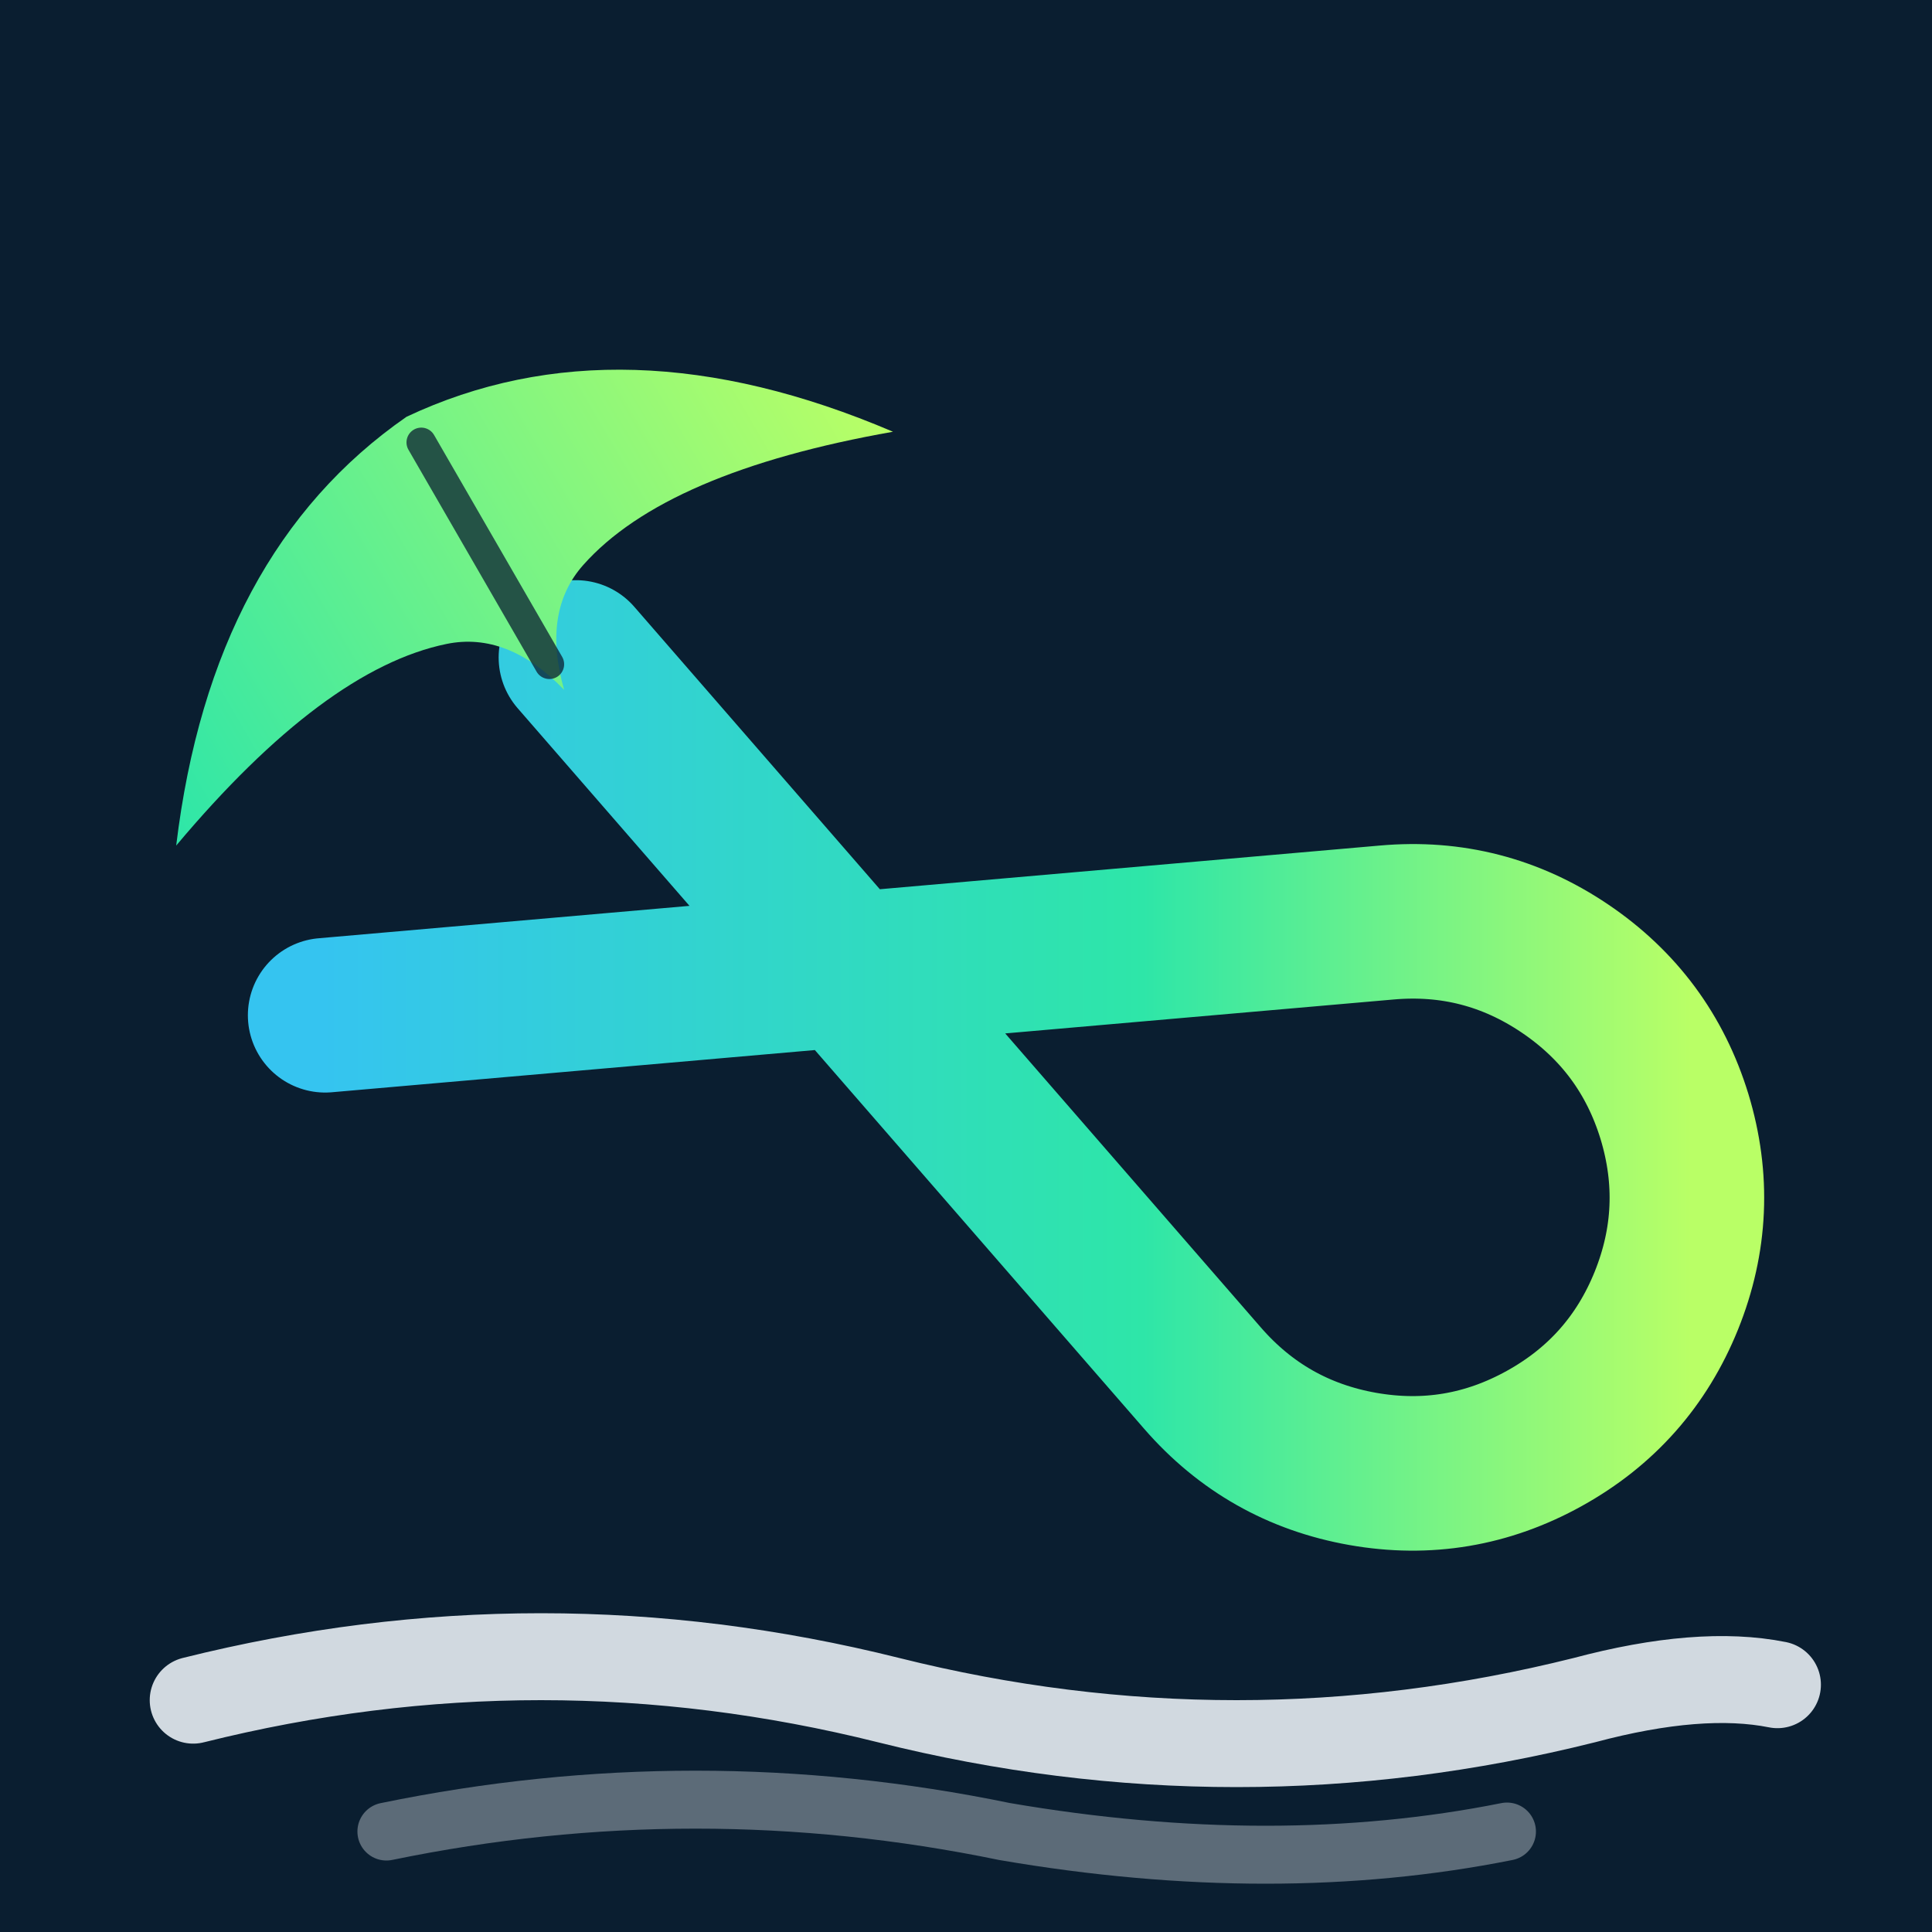
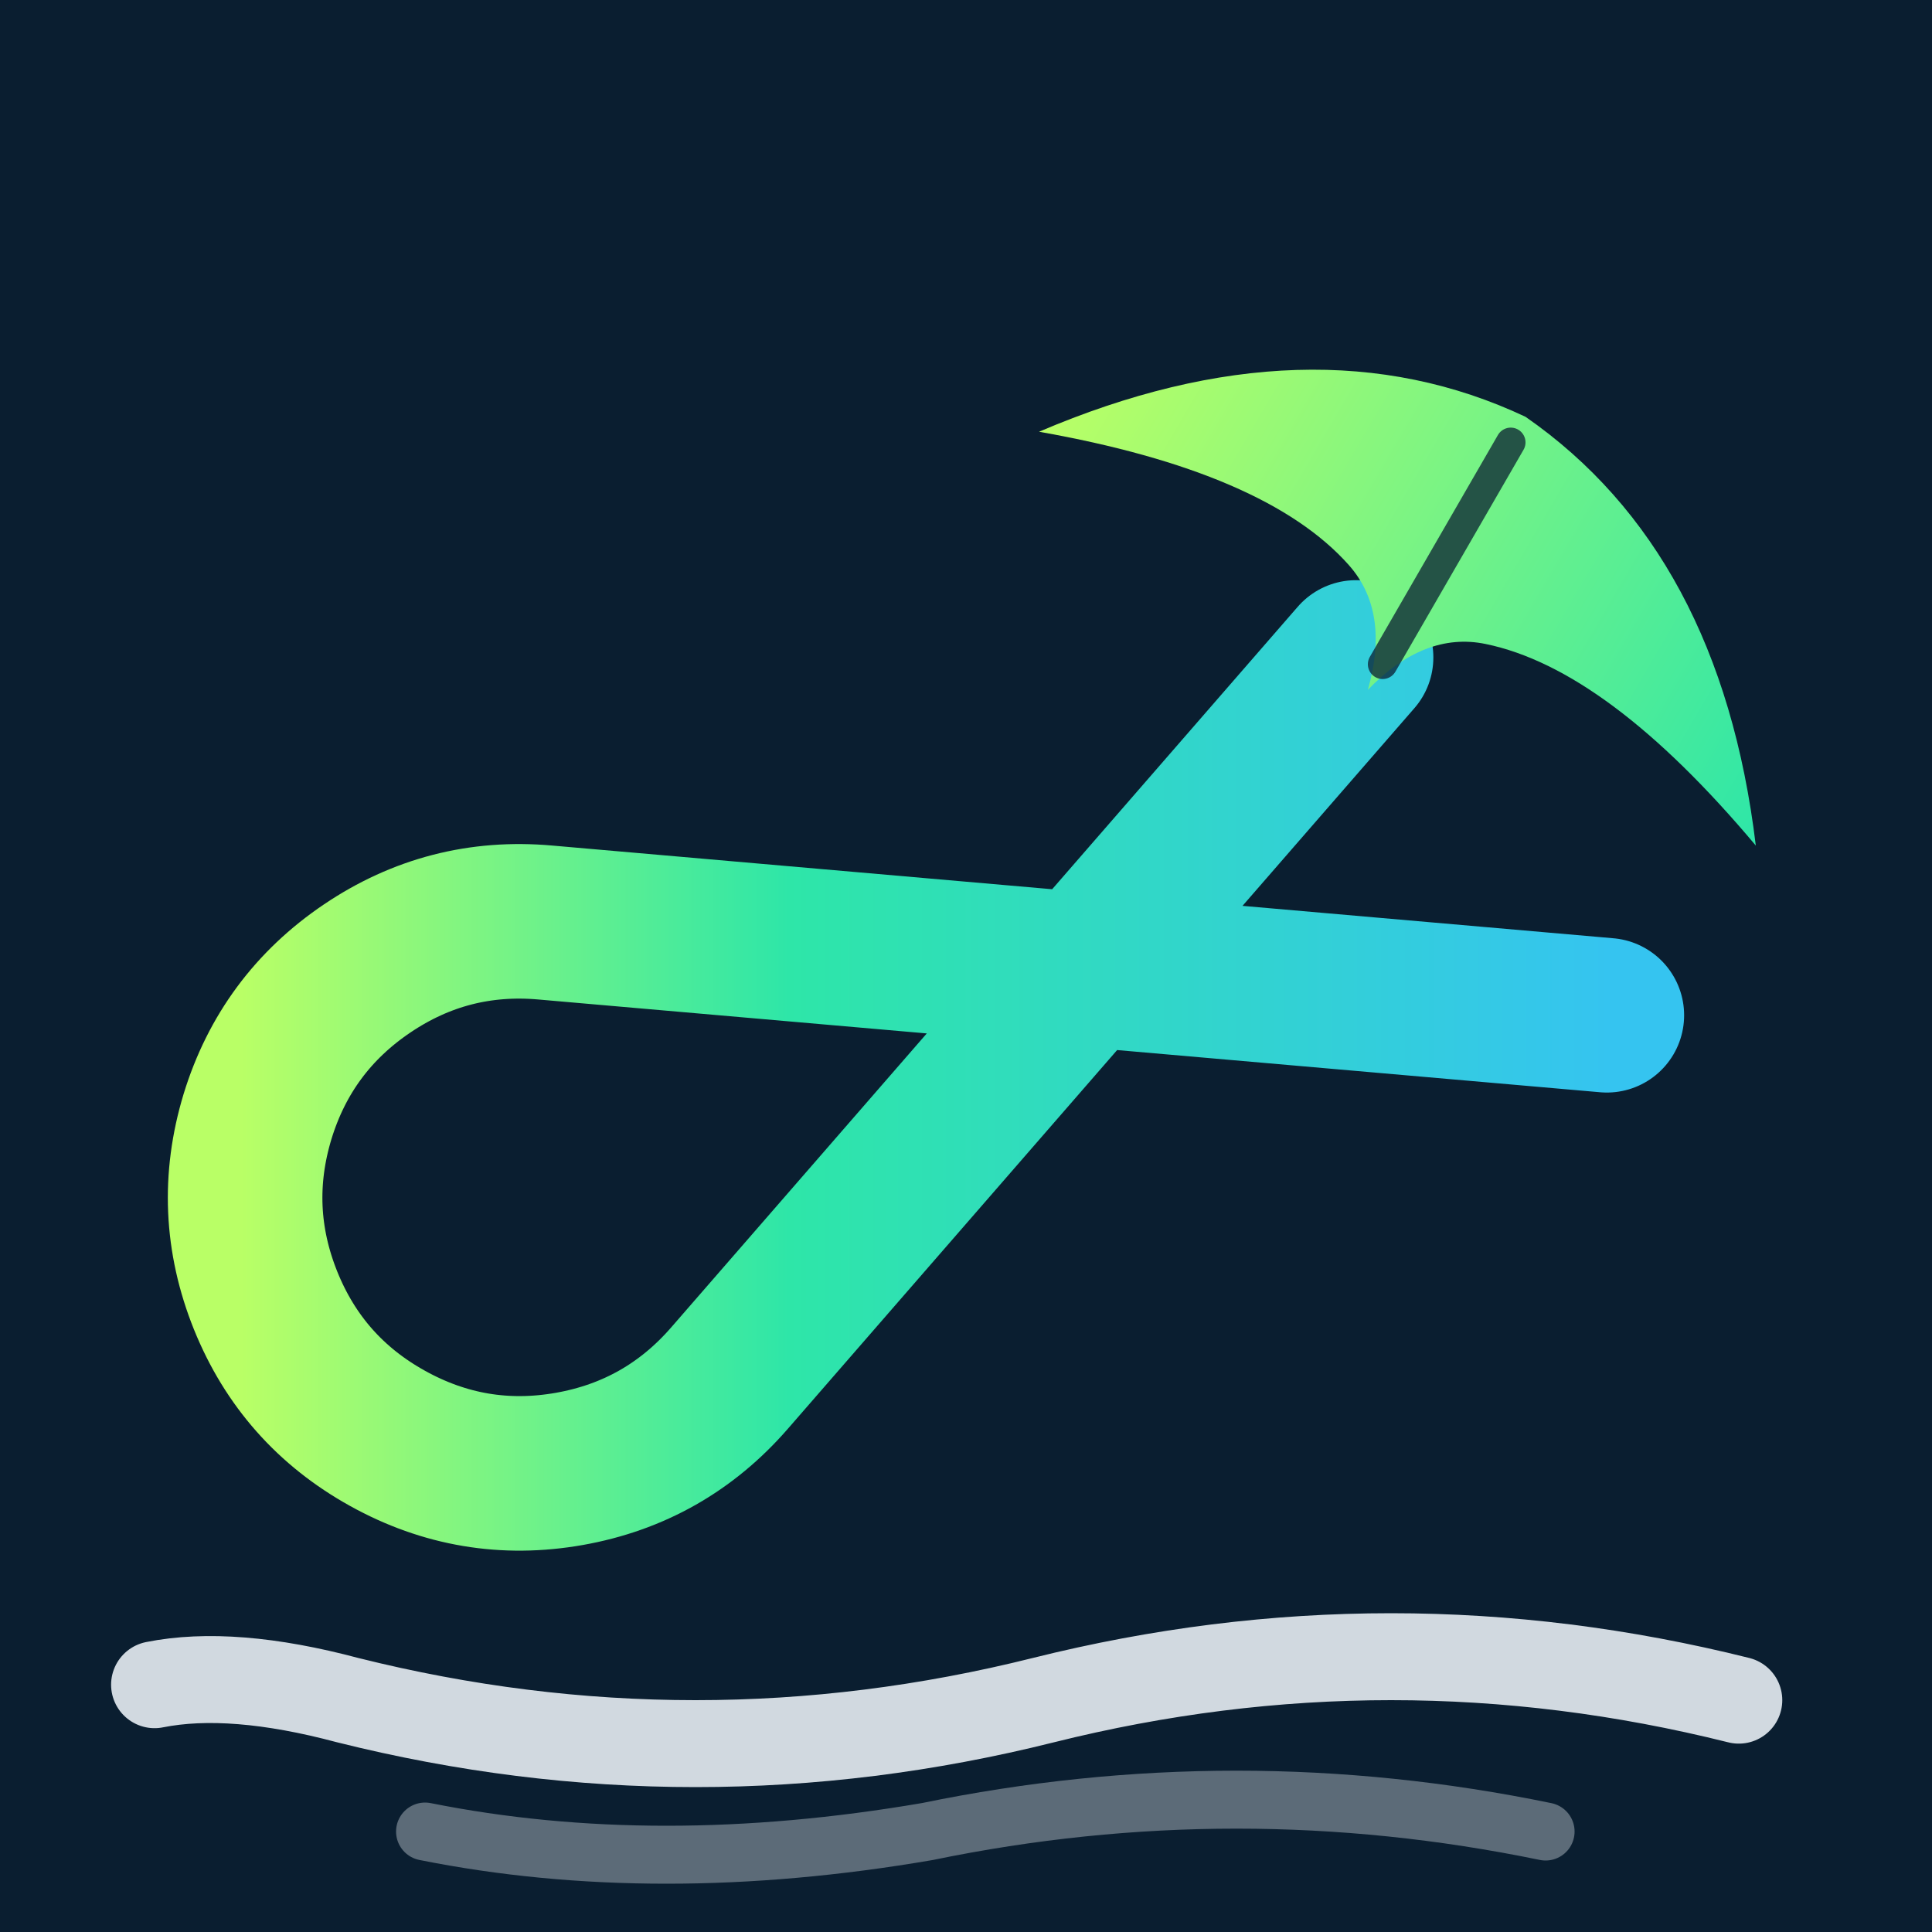
<svg xmlns="http://www.w3.org/2000/svg" viewBox="0 0 100 100">
  <defs>
    <linearGradient id="track" x1="0" y1="0" x2="1" y2="0">
      <stop offset="0" stop-color="#35C4F0" />
      <stop offset="0.6" stop-color="#2EE6A8" />
      <stop offset="1" stop-color="#B9FF66" />
    </linearGradient>
    <linearGradient id="wing" x1="0" y1="0" x2="1" y2="0">
      <stop offset="0" stop-color="#2EE6A8" />
      <stop offset="1" stop-color="#B9FF66" />
    </linearGradient>
  </defs>
  <rect width="100" height="100" rx="0" fill="#0A1E30" />
-   <path d="M 10 88 Q 28 83.5 46 88 Q 64 92.5 82 88 Q 88 86.4 92 87.2" stroke="#F4FAFF" stroke-width="4.5" fill="none" stroke-linecap="round" opacity="0.85" />
-   <path d="M 20 94.8 Q 36 91.5 52 94.8 Q 66 97.2 78 94.8" stroke="#F4FAFF" stroke-width="3" fill="none" stroke-linecap="round" opacity="0.35" />
-   <path d="M 16.83 52.55 L 71.77 47.75 Q 76.81 47.3 81 50.13 Q 85.19 52.96 86.67 57.79 Q 88.14 62.63 86.25 67.32 Q 84.36 72 79.94 74.45 Q 75.51 76.91 70.53 76.03 Q 65.56 75.15 62.24 71.33 L 29.81 34.03" stroke="url(#track)" stroke-width="8" fill="none" stroke-linecap="round" stroke-linejoin="round" />
-   <g transform="translate(25.12,28.64) rotate(-30) scale(0.51) translate(-50,-36)">
-     <path d="M 50 20 Q 74 22 92 46 Q 70 38 58 42 Q 52 44 50 52 Q 48 44 42 42 Q 30 38 8 46 Q 26 22 50 20 Z" fill="url(#wing)" />
-     <line x1="50" y1="23" x2="50" y2="49" stroke="#0A1E30" stroke-width="3" stroke-linecap="round" opacity="0.75" />
+   <g transform="translate(100 0) scale(-1 1)">
+     <path d="M 10 88 Q 28 83.5 46 88 Q 64 92.5 82 88 Q 88 86.4 92 87.2" stroke="#F4FAFF" stroke-width="4.5" fill="none" stroke-linecap="round" opacity="0.85" />
+     <path d="M 20 94.8 Q 36 91.5 52 94.8 Q 66 97.2 78 94.8" stroke="#F4FAFF" stroke-width="3" fill="none" stroke-linecap="round" opacity="0.35" />
+     <path d="M 16.83 52.55 L 71.77 47.75 Q 76.81 47.3 81 50.13 Q 85.19 52.96 86.67 57.79 Q 88.14 62.63 86.25 67.32 Q 84.36 72 79.94 74.45 Q 75.51 76.91 70.53 76.03 Q 65.56 75.15 62.24 71.33 L 29.81 34.03" stroke="url(#track)" stroke-width="8" fill="none" stroke-linecap="round" stroke-linejoin="round" />
+     <g transform="translate(25.12,28.64) rotate(-30) scale(0.51) translate(-50,-36)">
+       <path d="M 50 20 Q 74 22 92 46 Q 70 38 58 42 Q 52 44 50 52 Q 48 44 42 42 Q 30 38 8 46 Q 26 22 50 20 Z" fill="url(#wing)" />
+       <line x1="50" y1="23" x2="50" y2="49" stroke="#0A1E30" stroke-width="3" stroke-linecap="round" opacity="0.75" />
+     </g>
  </g>
</svg>
